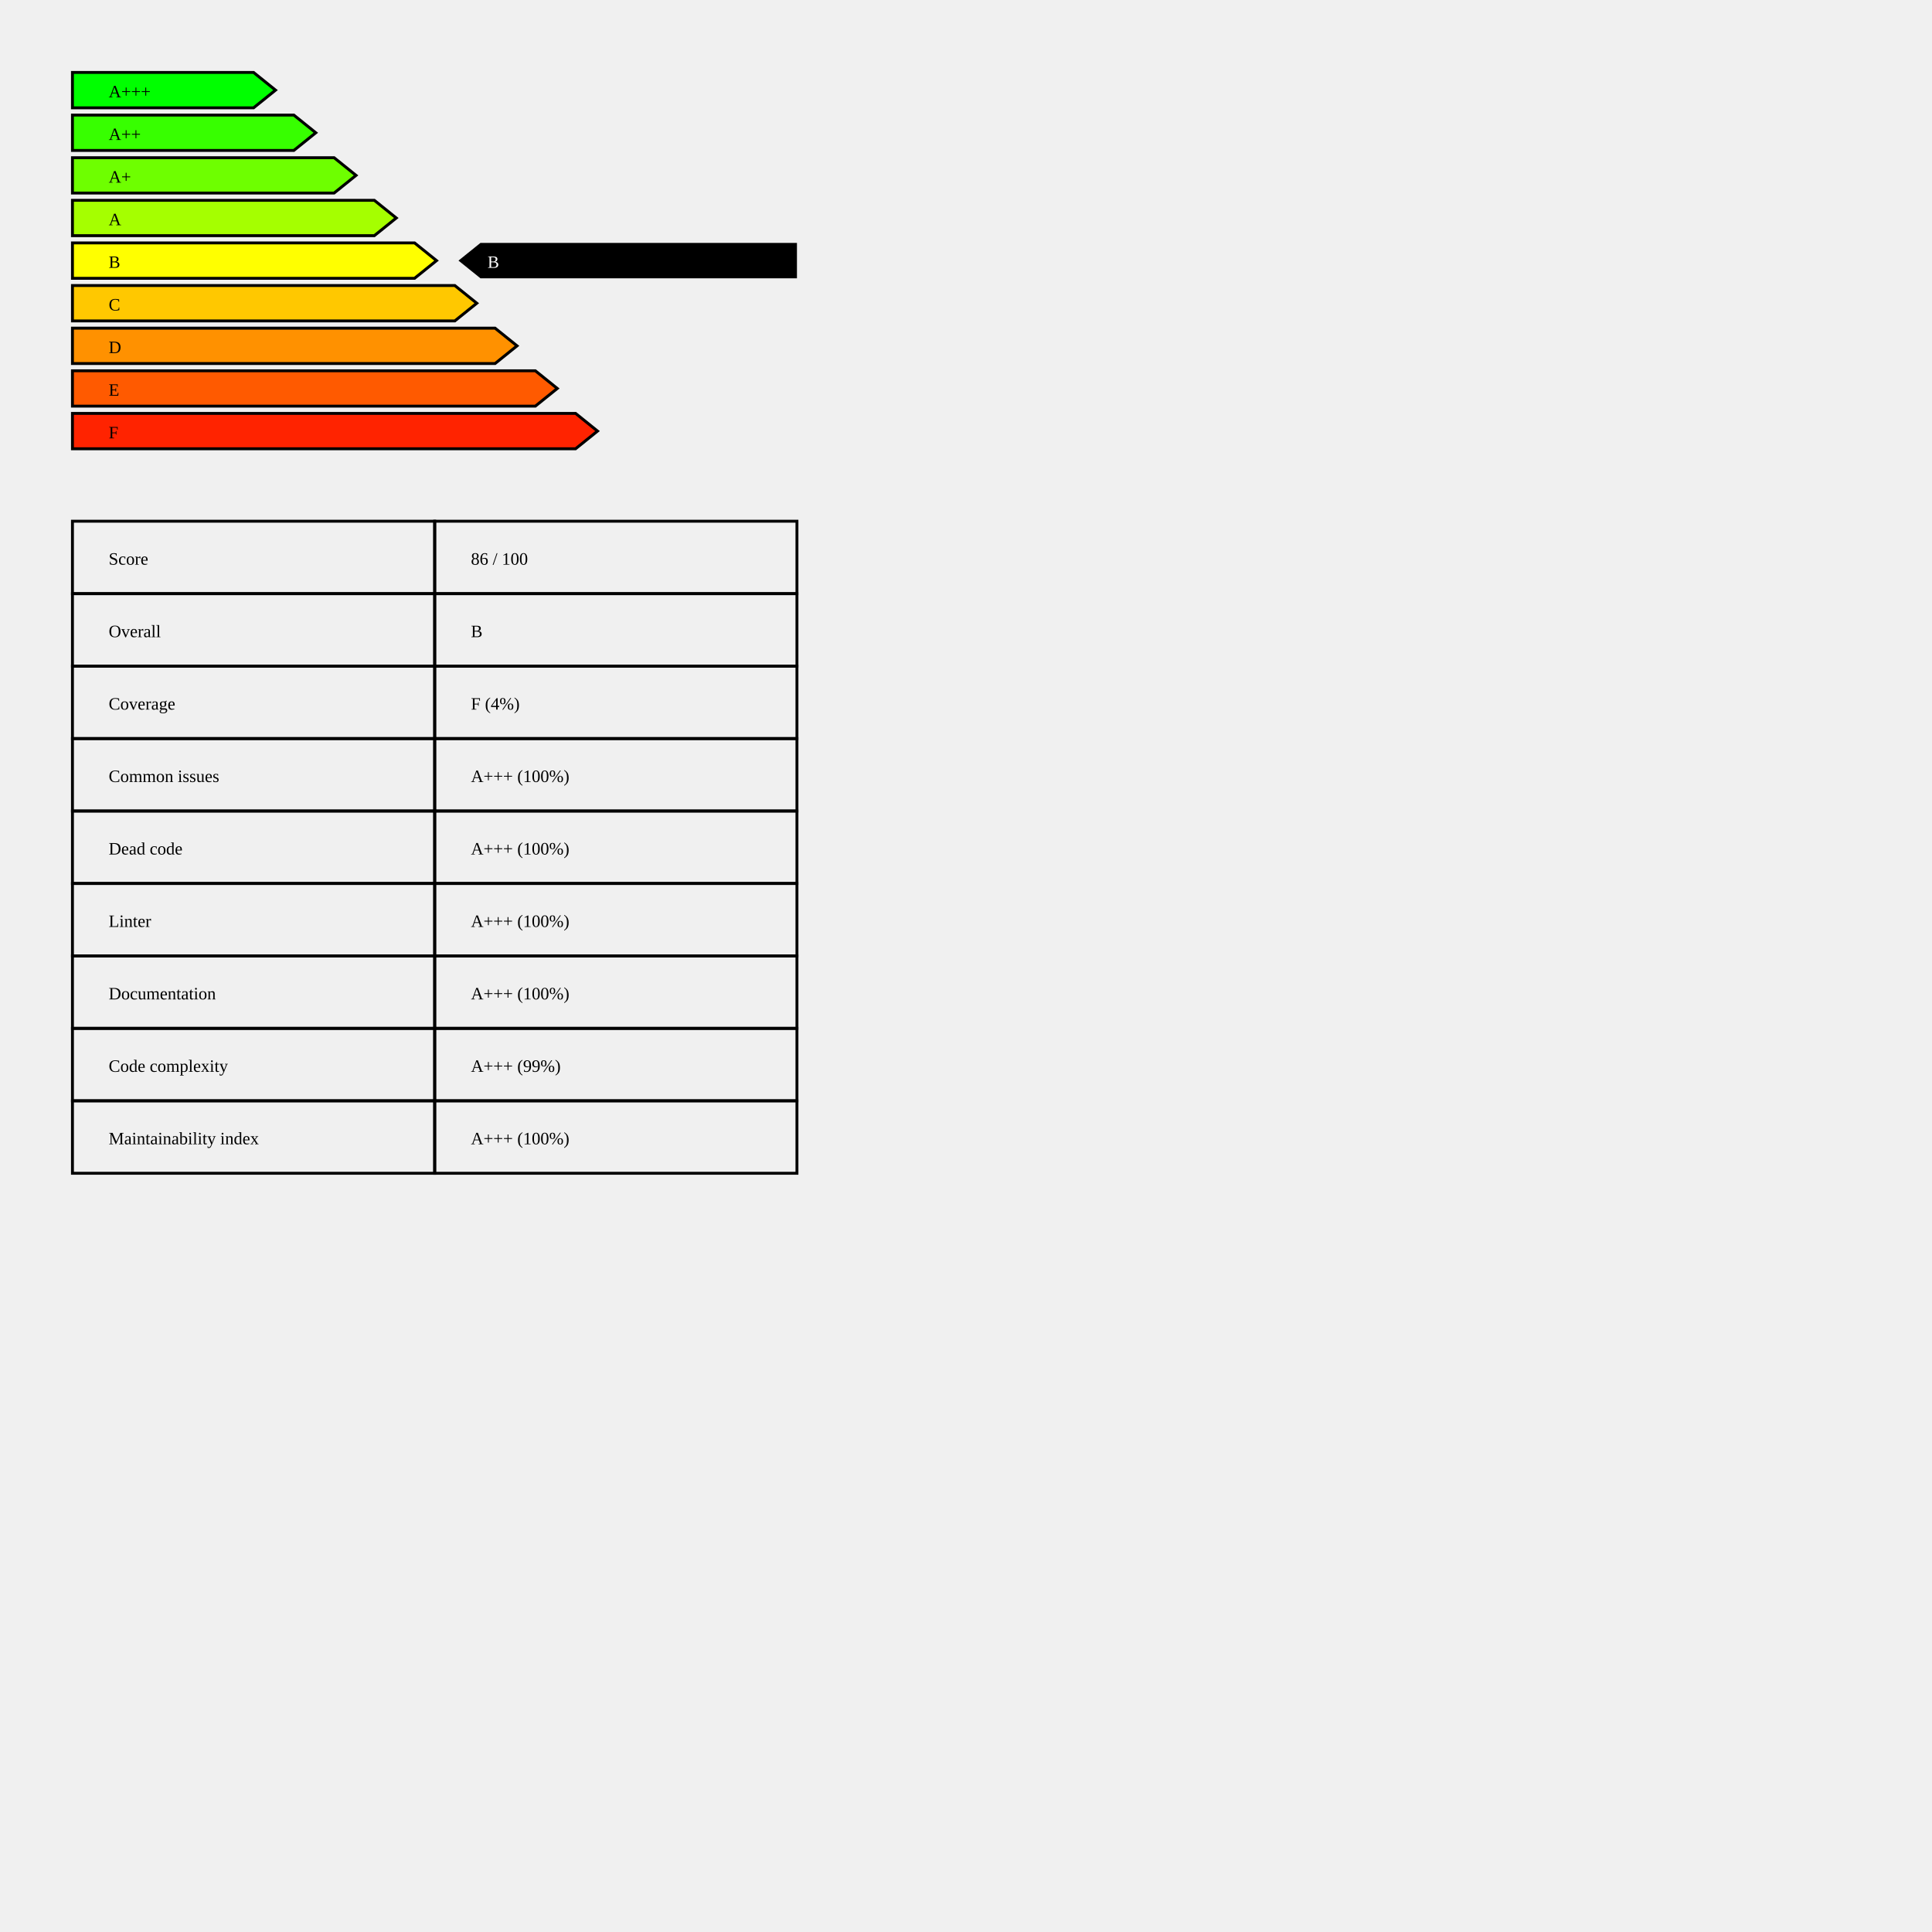
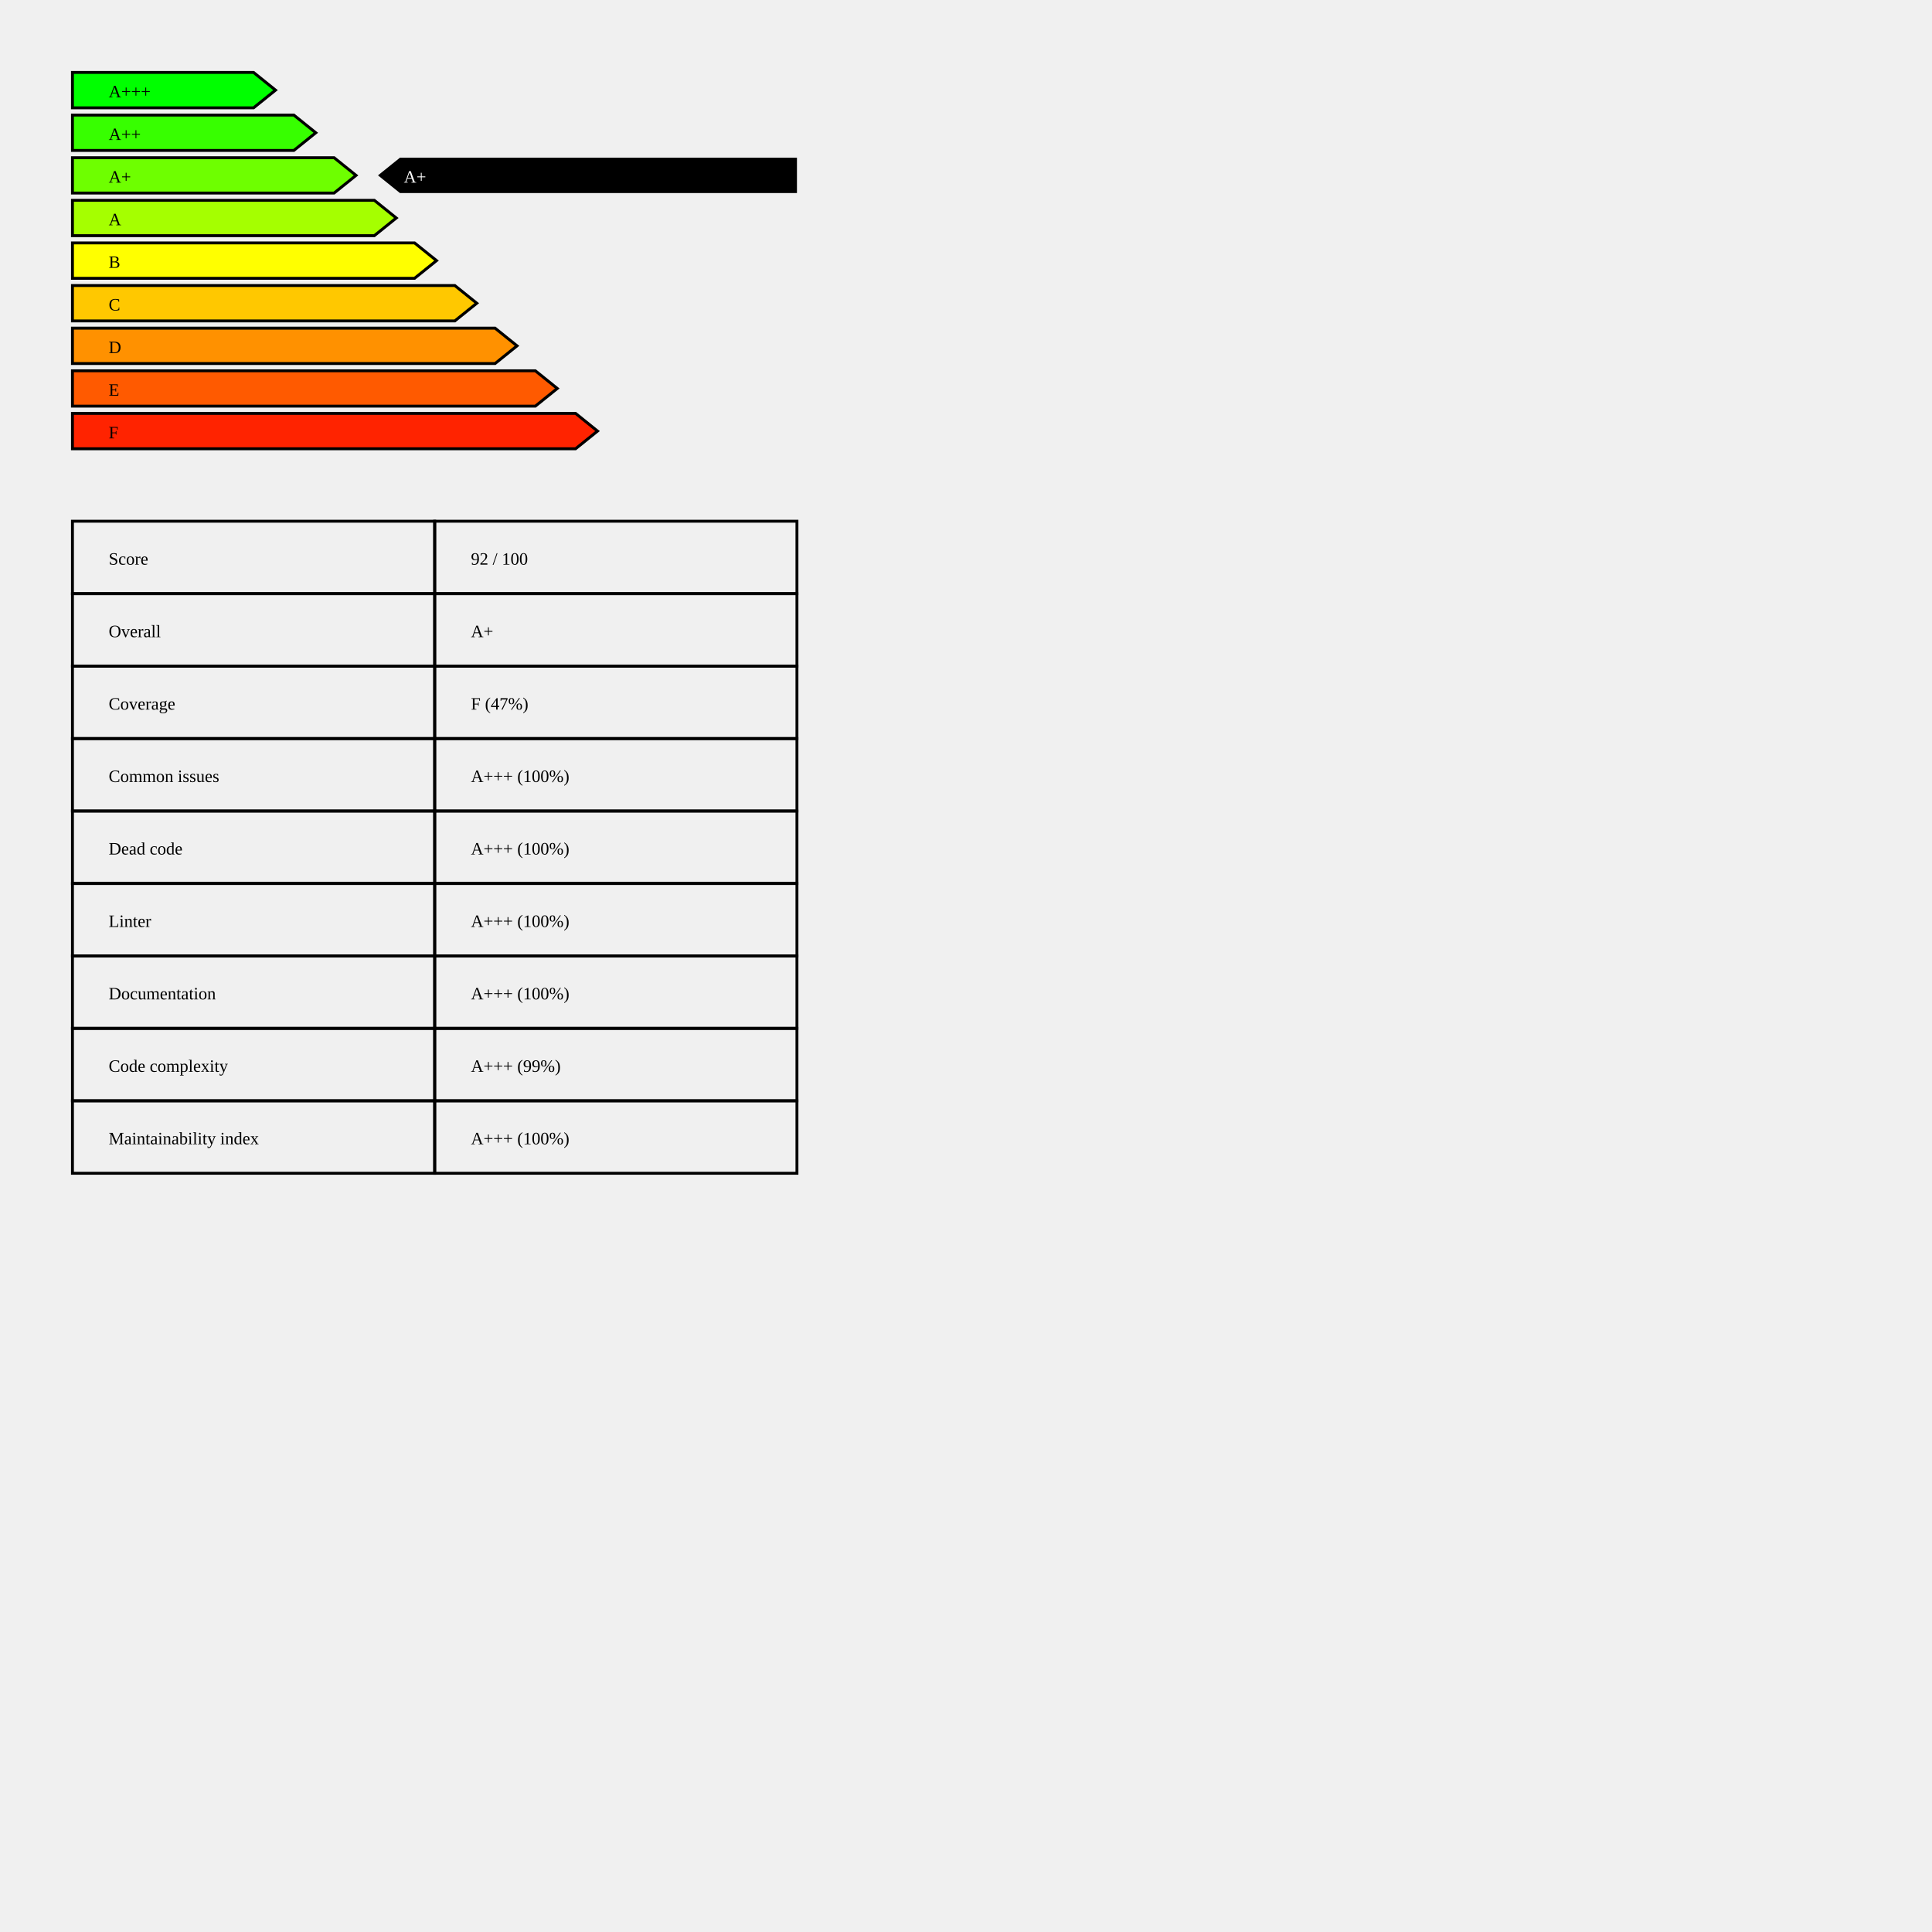
<svg xmlns="http://www.w3.org/2000/svg" baseProfile="full" height="1000pt" version="1.1" width="1000pt">
  <defs />
  <polygon points="50,50.0 175.0,50.0 190.152,62.206 175.0,74.412 50,74.412 50,50.0" style="fill:rgb(0 255 0);stroke:black;stroke-width:2;" />
  <text x="75.0" y="67.206">A+++</text>
  <polygon points="50,79.412 202.778,79.412 217.929,91.618 202.778,103.824 50,103.824 50,79.412" style="fill:rgb(55 255 0);stroke:black;stroke-width:2;" />
  <text x="75.0" y="96.618">A++</text>
  <polygon points="50,108.824 230.556,108.824 245.707,121.029 230.556,133.235 50,133.235 50,108.824" style="fill:rgb(110 255 0);stroke:black;stroke-width:2;" />
  <text x="75.0" y="126.029">A+</text>
  <polygon points="50,138.235 258.333,138.235 273.485,150.441 258.333,162.647 50,162.647 50,138.235" style="fill:rgb(165 255 0);stroke:black;stroke-width:2;" />
  <text x="75.0" y="155.441">A</text>
  <polygon points="50,167.647 286.111,167.647 301.263,179.853 286.111,192.059 50,192.059 50,167.647" style="fill:rgb(255 255 0);stroke:black;stroke-width:2;" />
  <text x="75.0" y="184.853">B</text>
  <polygon points="50,197.059 313.889,197.059 329.04,209.265 313.889,221.471 50,221.471 50,197.059" style="fill:rgb(255 200 0);stroke:black;stroke-width:2;" />
  <text x="75.0" y="214.265">C</text>
  <polygon points="50,226.471 341.667,226.471 356.818,238.676 341.667,250.882 50,250.882 50,226.471" style="fill:rgb(255 145 0);stroke:black;stroke-width:2;" />
  <text x="75.0" y="243.676">D</text>
  <polygon points="50,255.882 369.444,255.882 384.596,268.088 369.444,280.294 50,280.294 50,255.882" style="fill:rgb(255 90 0);stroke:black;stroke-width:2;" />
  <text x="75.0" y="273.088">E</text>
  <polygon points="50,285.294 397.222,285.294 412.374,297.5 397.222,309.706 50,309.706 50,285.294" style="fill:rgb(255 35 0);stroke:black;stroke-width:2;" />
  <text x="75.0" y="302.5">F</text>
-   <polygon points="331.566,167.647 316.414,179.853 331.566,192.059 550,192.059 550,167.647" style="fill:black;" />
-   <text fill="white" x="336.465" y="184.853">B</text>
+   <polygon points="276.01,108.824 260.859,121.029 276.01,133.235 550,133.235 550,108.824" style="fill:black;" />
+   <text fill="white" x="278.687" y="126.029">A+</text>
  <text x="75.0" y="389.706">Score</text>
-   <text x="325.0" y="389.706">86 / 100</text>
+   <text x="325.0" y="389.706">92 / 100</text>
  <polygon points="50,359.706 300,359.706 300,409.706 50,409.706 50,359.706" style="fill:none; stroke:black;stroke-width:2;" />
  <polygon points="300,359.706 550,359.706 550,409.706 300,409.706 300,359.706" style="fill:none; stroke:black;stroke-width:2;" />
  <text x="75.0" y="439.706">Overall</text>
-   <text x="325.0" y="439.706">B</text>
+   <text x="325.0" y="439.706">A+</text>
  <polygon points="50,409.706 300,409.706 300,459.706 50,459.706 50,409.706" style="fill:none; stroke:black;stroke-width:2;" />
  <polygon points="300,409.706 550,409.706 550,459.706 300,459.706 300,409.706" style="fill:none; stroke:black;stroke-width:2;" />
  <text x="75.0" y="489.706">Coverage</text>
-   <text x="325.0" y="489.706">F  (4%)</text>
+   <text x="325.0" y="489.706">F  (47%)</text>
  <polygon points="50,459.706 300,459.706 300,509.706 50,509.706 50,459.706" style="fill:none; stroke:black;stroke-width:2;" />
  <polygon points="300,459.706 550,459.706 550,509.706 300,509.706 300,459.706" style="fill:none; stroke:black;stroke-width:2;" />
  <text x="75.0" y="539.706">Common issues</text>
  <text x="325.0" y="539.706">A+++  (100%)</text>
  <polygon points="50,509.706 300,509.706 300,559.706 50,559.706 50,509.706" style="fill:none; stroke:black;stroke-width:2;" />
  <polygon points="300,509.706 550,509.706 550,559.706 300,559.706 300,509.706" style="fill:none; stroke:black;stroke-width:2;" />
  <text x="75.0" y="589.706">Dead code</text>
  <text x="325.0" y="589.706">A+++  (100%)</text>
  <polygon points="50,559.706 300,559.706 300,609.706 50,609.706 50,559.706" style="fill:none; stroke:black;stroke-width:2;" />
  <polygon points="300,559.706 550,559.706 550,609.706 300,609.706 300,559.706" style="fill:none; stroke:black;stroke-width:2;" />
  <text x="75.0" y="639.706">Linter</text>
  <text x="325.0" y="639.706">A+++  (100%)</text>
  <polygon points="50,609.706 300,609.706 300,659.706 50,659.706 50,609.706" style="fill:none; stroke:black;stroke-width:2;" />
  <polygon points="300,609.706 550,609.706 550,659.706 300,659.706 300,609.706" style="fill:none; stroke:black;stroke-width:2;" />
  <text x="75.0" y="689.706">Documentation</text>
  <text x="325.0" y="689.706">A+++  (100%)</text>
  <polygon points="50,659.706 300,659.706 300,709.706 50,709.706 50,659.706" style="fill:none; stroke:black;stroke-width:2;" />
  <polygon points="300,659.706 550,659.706 550,709.706 300,709.706 300,659.706" style="fill:none; stroke:black;stroke-width:2;" />
  <text x="75.0" y="739.706">Code complexity</text>
  <text x="325.0" y="739.706">A+++  (99%)</text>
  <polygon points="50,709.706 300,709.706 300,759.706 50,759.706 50,709.706" style="fill:none; stroke:black;stroke-width:2;" />
  <polygon points="300,709.706 550,709.706 550,759.706 300,759.706 300,709.706" style="fill:none; stroke:black;stroke-width:2;" />
  <text x="75.0" y="789.706">Maintainability index</text>
  <text x="325.0" y="789.706">A+++  (100%)</text>
  <polygon points="50,759.706 300,759.706 300,809.706 50,809.706 50,759.706" style="fill:none; stroke:black;stroke-width:2;" />
  <polygon points="300,759.706 550,759.706 550,809.706 300,809.706 300,759.706" style="fill:none; stroke:black;stroke-width:2;" />
</svg>
